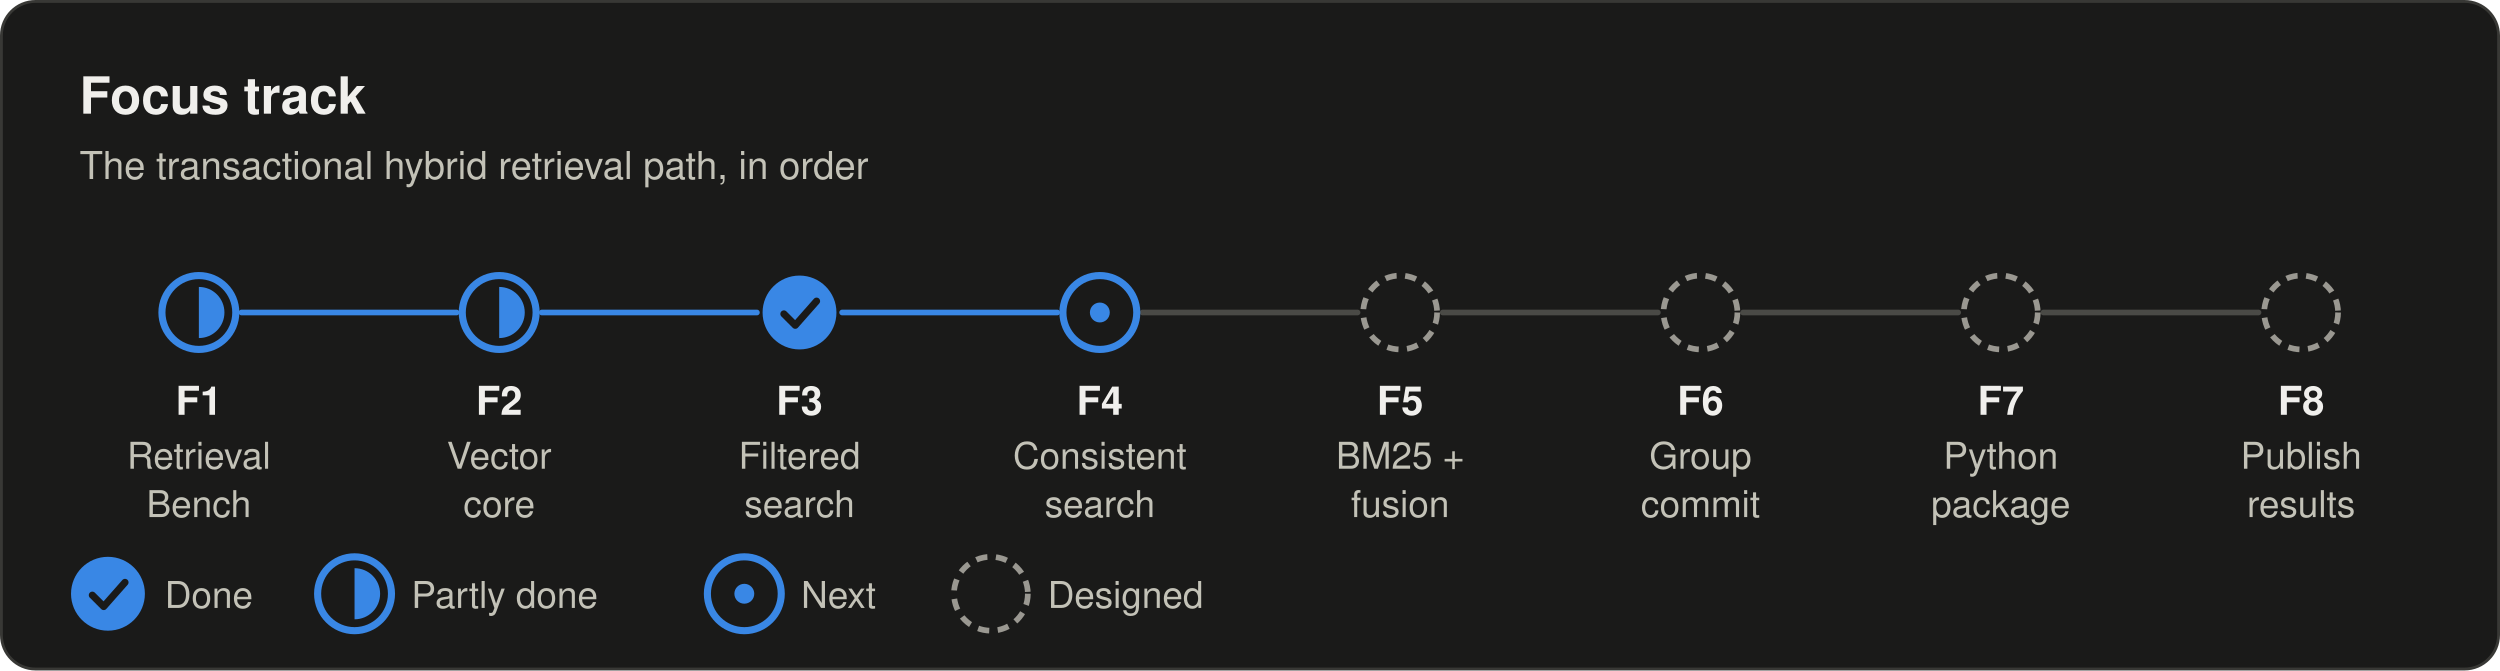
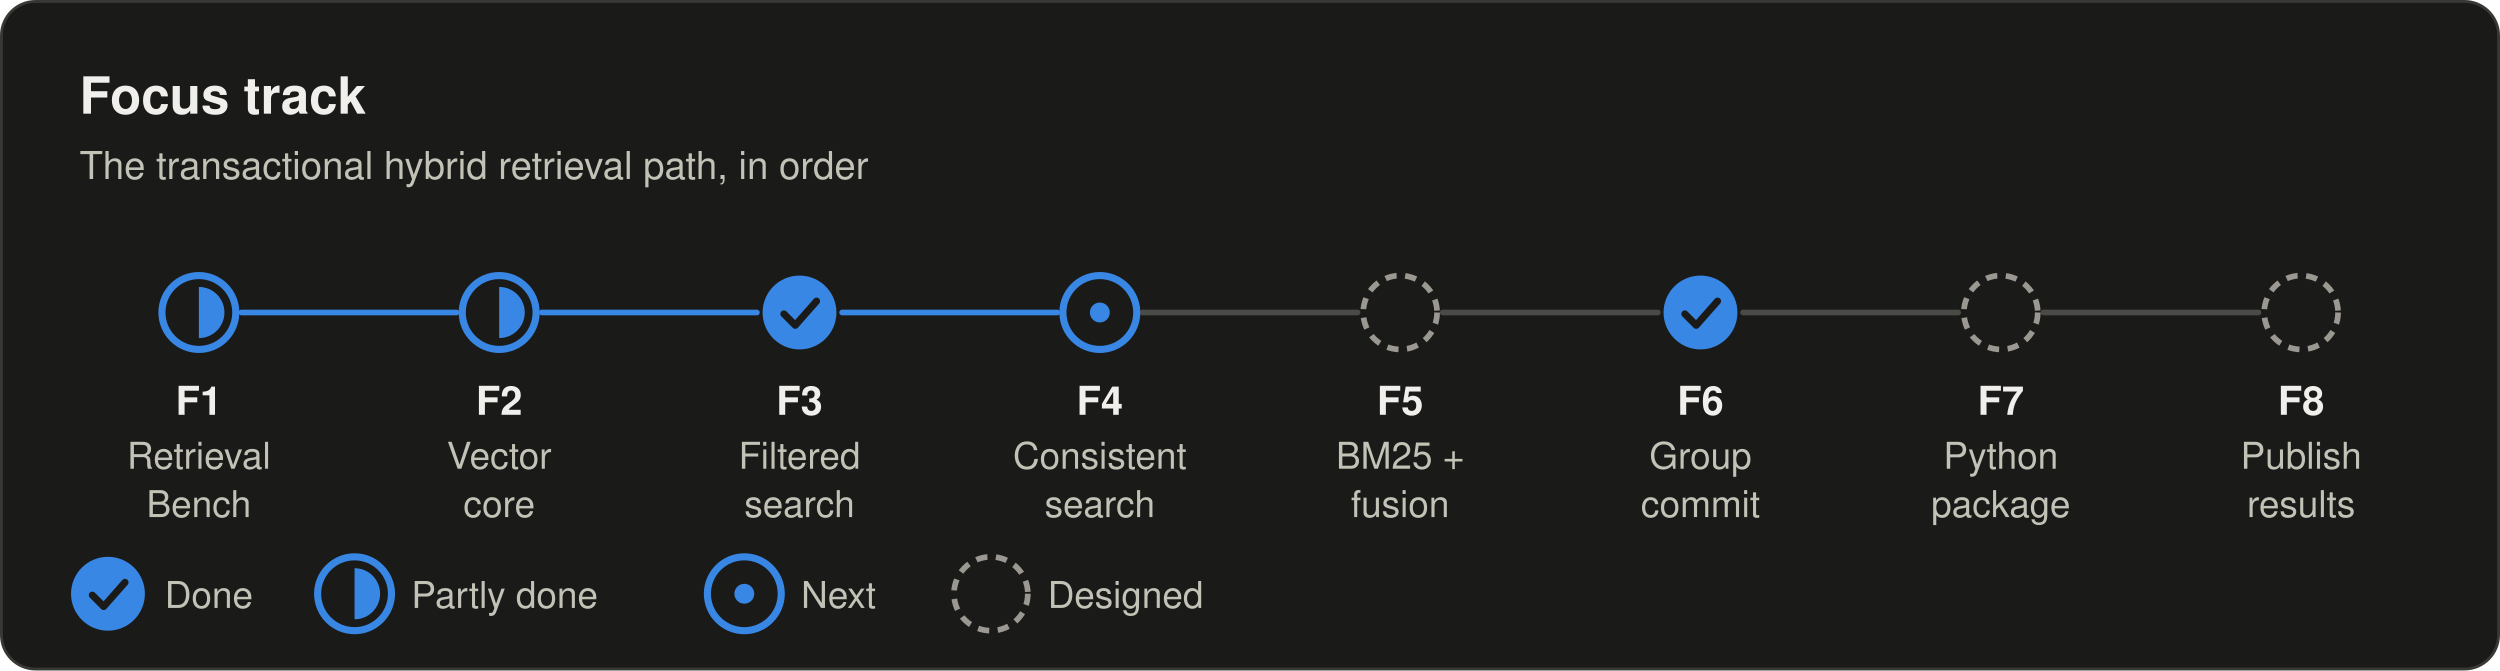
<svg xmlns="http://www.w3.org/2000/svg" width="880" height="236" viewBox="0 0 880 236" role="img" aria-labelledby="title desc" font-family="system-ui, -apple-system, &quot;Segoe UI&quot;, Helvetica, Arial, sans-serif">
  <defs>
    <marker id="arrow-ink2" viewBox="0 0 10 10" refX="9" refY="5" markerWidth="7" markerHeight="7" orient="auto-start-reverse">
      <path d="M0,1 L9,5 L0,9 z" fill="#c3c2b7" />
    </marker>
    <marker id="arrow-muted" viewBox="0 0 10 10" refX="9" refY="5" markerWidth="7" markerHeight="7" orient="auto-start-reverse">
      <path d="M0,1 L9,5 L0,9 z" fill="#9a9891" />
    </marker>
    <marker id="arrow-blue" viewBox="0 0 10 10" refX="9" refY="5" markerWidth="7" markerHeight="7" orient="auto-start-reverse">
      <path d="M0,1 L9,5 L0,9 z" fill="#3987e5" />
    </marker>
  </defs>
  <rect x="0.5" y="0.5" width="879" height="235" rx="12" fill="#1a1a19" stroke="#383835" />
  <text x="28" y="40" font-size="18" font-weight="650" fill="#f0efec" text-anchor="start">Focus track</text>
  <text x="28" y="63" font-size="13.5" font-weight="400" fill="#c3c2b7" text-anchor="start">The transactional hybrid retrieval path, in order</text>
  <line x1="85.0" y1="110" x2="160.714" y2="110" stroke="#3987e5" stroke-width="2" stroke-linecap="round" />
  <line x1="190.714" y1="110" x2="266.429" y2="110" stroke="#3987e5" stroke-width="2" stroke-linecap="round" />
  <line x1="296.429" y1="110" x2="372.143" y2="110" stroke="#3987e5" stroke-width="2" stroke-linecap="round" />
  <line x1="402.143" y1="110" x2="477.857" y2="110" stroke="#4a4a46" stroke-width="2" stroke-linecap="round" />
  <line x1="507.857" y1="110" x2="583.571" y2="110" stroke="#4a4a46" stroke-width="2" stroke-linecap="round" />
  <line x1="613.571" y1="110" x2="689.286" y2="110" stroke="#4a4a46" stroke-width="2" stroke-linecap="round" />
  <line x1="719.286" y1="110" x2="795.0" y2="110" stroke="#4a4a46" stroke-width="2" stroke-linecap="round" />
  <circle cx="70.0" cy="110" r="13" fill="#1a1a19" stroke="#3987e5" stroke-width="2.5" />
  <path d="M70.0,101 A9,9 0 0 1 70.0,119 Z" fill="#3987e5" />
  <text x="70.0" y="146" font-size="14" font-weight="650" fill="#f0efec" text-anchor="middle">F1</text>
  <text x="70.0" y="165" font-size="13" font-weight="400" fill="#c3c2b7" text-anchor="middle">Retrieval</text>
  <text x="70.0" y="182" font-size="13" font-weight="400" fill="#c3c2b7" text-anchor="middle">Bench</text>
  <circle cx="175.714" cy="110" r="13" fill="#1a1a19" stroke="#3987e5" stroke-width="2.5" />
  <path d="M175.714,101 A9,9 0 0 1 175.714,119 Z" fill="#3987e5" />
  <text x="175.714" y="146" font-size="14" font-weight="650" fill="#f0efec" text-anchor="middle">F2</text>
  <text x="175.714" y="165" font-size="13" font-weight="400" fill="#c3c2b7" text-anchor="middle">Vector</text>
  <text x="175.714" y="182" font-size="13" font-weight="400" fill="#c3c2b7" text-anchor="middle">core</text>
  <circle cx="281.429" cy="110" r="13" fill="#3987e5" />
  <path d="M275.929,110.5 L279.929,114.5 L287.429,106" fill="none" stroke="#1a1a19" stroke-width="2.5" stroke-linecap="round" stroke-linejoin="round" />
  <text x="281.429" y="146" font-size="14" font-weight="650" fill="#f0efec" text-anchor="middle">F3</text>
  <text x="281.429" y="165" font-size="13" font-weight="400" fill="#c3c2b7" text-anchor="middle">Filtered</text>
  <text x="281.429" y="182" font-size="13" font-weight="400" fill="#c3c2b7" text-anchor="middle">search</text>
  <circle cx="387.143" cy="110" r="13" fill="#1a1a19" stroke="#3987e5" stroke-width="2.5" />
  <circle cx="387.143" cy="110" r="3.5" fill="#3987e5" />
  <text x="387.143" y="146" font-size="14" font-weight="650" fill="#f0efec" text-anchor="middle">F4</text>
  <text x="387.143" y="165" font-size="13" font-weight="400" fill="#c3c2b7" text-anchor="middle">Consistent</text>
  <text x="387.143" y="182" font-size="13" font-weight="400" fill="#c3c2b7" text-anchor="middle">search</text>
  <circle cx="492.857" cy="110" r="13" fill="#1a1a19" stroke="#9a9891" stroke-width="2" stroke-dasharray="4 3" />
  <text x="492.857" y="146" font-size="14" font-weight="650" fill="#f0efec" text-anchor="middle">F5</text>
  <text x="492.857" y="165" font-size="13" font-weight="400" fill="#c3c2b7" text-anchor="middle">BM25 +</text>
  <text x="492.857" y="182" font-size="13" font-weight="400" fill="#c3c2b7" text-anchor="middle">fusion</text>
-   <circle cx="598.571" cy="110" r="13" fill="#1a1a19" stroke="#9a9891" stroke-width="2" stroke-dasharray="4 3" />
+   <circle cx="598.571" cy="110" r="13" fill="#3987e5" />
+   <path d="M593.071,110.5 L597.071,114.5 L604.571,106" fill="none" stroke="#1a1a19" stroke-width="2.5" stroke-linecap="round" stroke-linejoin="round" />
  <text x="598.571" y="146" font-size="14" font-weight="650" fill="#f0efec" text-anchor="middle">F6</text>
  <text x="598.571" y="165" font-size="13" font-weight="400" fill="#c3c2b7" text-anchor="middle">Group</text>
  <text x="598.571" y="182" font-size="13" font-weight="400" fill="#c3c2b7" text-anchor="middle">commit</text>
  <circle cx="704.286" cy="110" r="13" fill="#1a1a19" stroke="#9a9891" stroke-width="2" stroke-dasharray="4 3" />
  <text x="704.286" y="146" font-size="14" font-weight="650" fill="#f0efec" text-anchor="middle">F7</text>
  <text x="704.286" y="165" font-size="13" font-weight="400" fill="#c3c2b7" text-anchor="middle">Python</text>
  <text x="704.286" y="182" font-size="13" font-weight="400" fill="#c3c2b7" text-anchor="middle">package</text>
  <circle cx="810.0" cy="110" r="13" fill="#1a1a19" stroke="#9a9891" stroke-width="2" stroke-dasharray="4 3" />
  <text x="810.0" y="146" font-size="14" font-weight="650" fill="#f0efec" text-anchor="middle">F8</text>
  <text x="810.0" y="165" font-size="13" font-weight="400" fill="#c3c2b7" text-anchor="middle">Publish</text>
  <text x="810.0" y="182" font-size="13" font-weight="400" fill="#c3c2b7" text-anchor="middle">results</text>
  <circle cx="38" cy="209" r="13" fill="#3987e5" />
  <path d="M32.5,209.5 L36.5,213.5 L44,205" fill="none" stroke="#1a1a19" stroke-width="2.5" stroke-linecap="round" stroke-linejoin="round" />
  <text x="58" y="214" font-size="13" font-weight="400" fill="#c3c2b7" text-anchor="start">Done</text>
  <circle cx="124.8" cy="209" r="13" fill="#1a1a19" stroke="#3987e5" stroke-width="2.5" />
  <path d="M124.8,200 A9,9 0 0 1 124.8,218 Z" fill="#3987e5" />
  <text x="144.8" y="214" font-size="13" font-weight="400" fill="#c3c2b7" text-anchor="start">Partly done</text>
  <circle cx="262.0" cy="209" r="13" fill="#1a1a19" stroke="#3987e5" stroke-width="2.5" />
  <circle cx="262.0" cy="209" r="3.5" fill="#3987e5" />
  <text x="282.0" y="214" font-size="13" font-weight="400" fill="#c3c2b7" text-anchor="start">Next</text>
  <circle cx="348.8" cy="209" r="13" fill="#1a1a19" stroke="#9a9891" stroke-width="2" stroke-dasharray="4 3" />
  <text x="368.8" y="214" font-size="13" font-weight="400" fill="#c3c2b7" text-anchor="start">Designed</text>
</svg>
